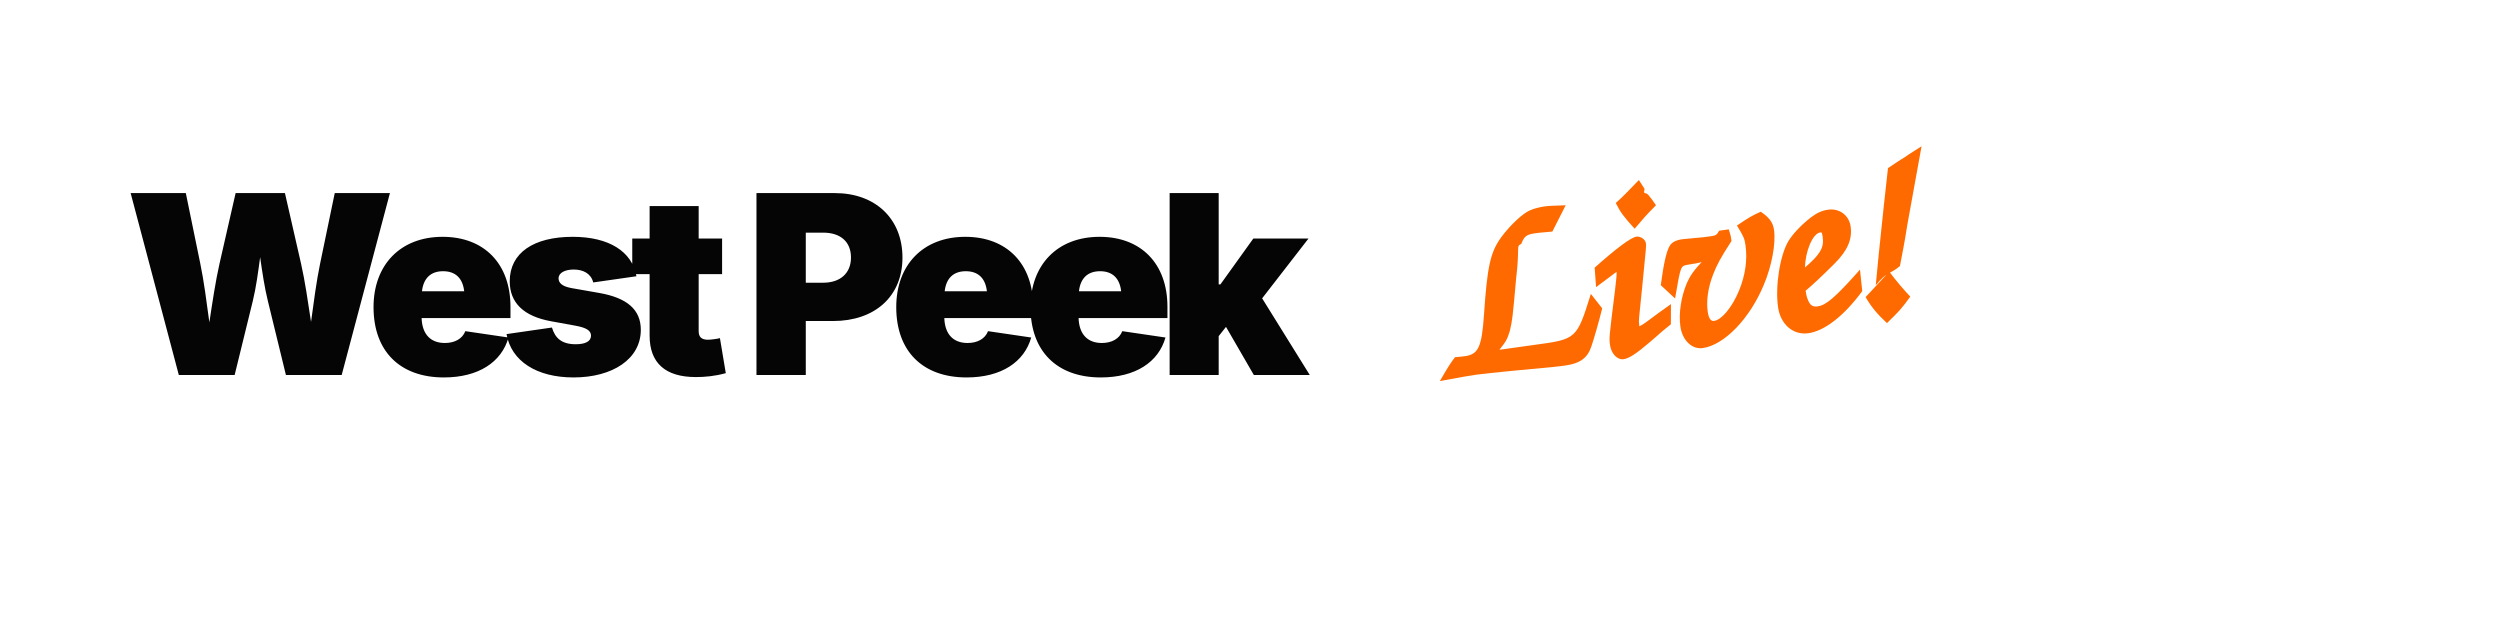
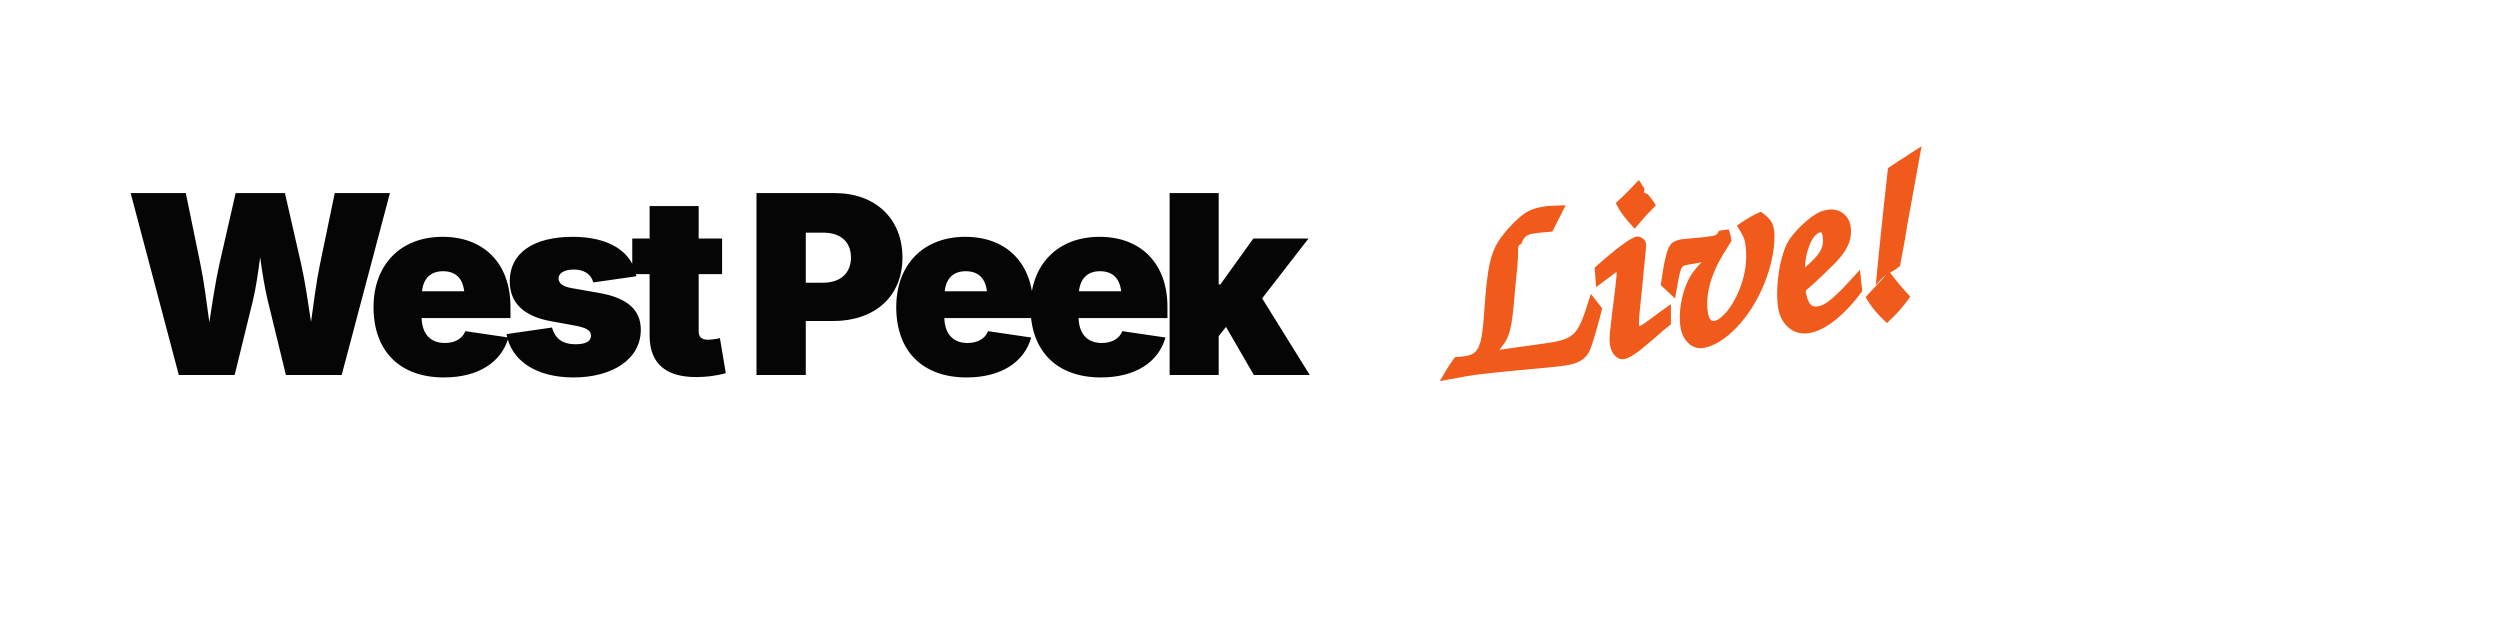
<svg xmlns="http://www.w3.org/2000/svg" width="720" height="180" viewBox="0 0 720 180" role="img" aria-labelledby="title desc">
  <rect width="720" height="180" fill="#ffffff" />
  <text x="36" y="108" font-family="Inter, Arial, sans-serif" font-size="72" font-weight="900" letter-spacing="-5" fill="#050505">West Peek</text>
  <g transform="translate(414 110) rotate(-8)">
-     <text x="0" y="0" font-family="Brush Script MT, Segoe Script, cursive" font-size="74" font-weight="700" fill="#ff6a00">Live!</text>
+     <text x="0" y="0" font-family="Brush Script MT, Segoe Script, cursive" font-size="74" font-weight="700" fill="#f05a1a">Live!</text>
  </g>
</svg>
